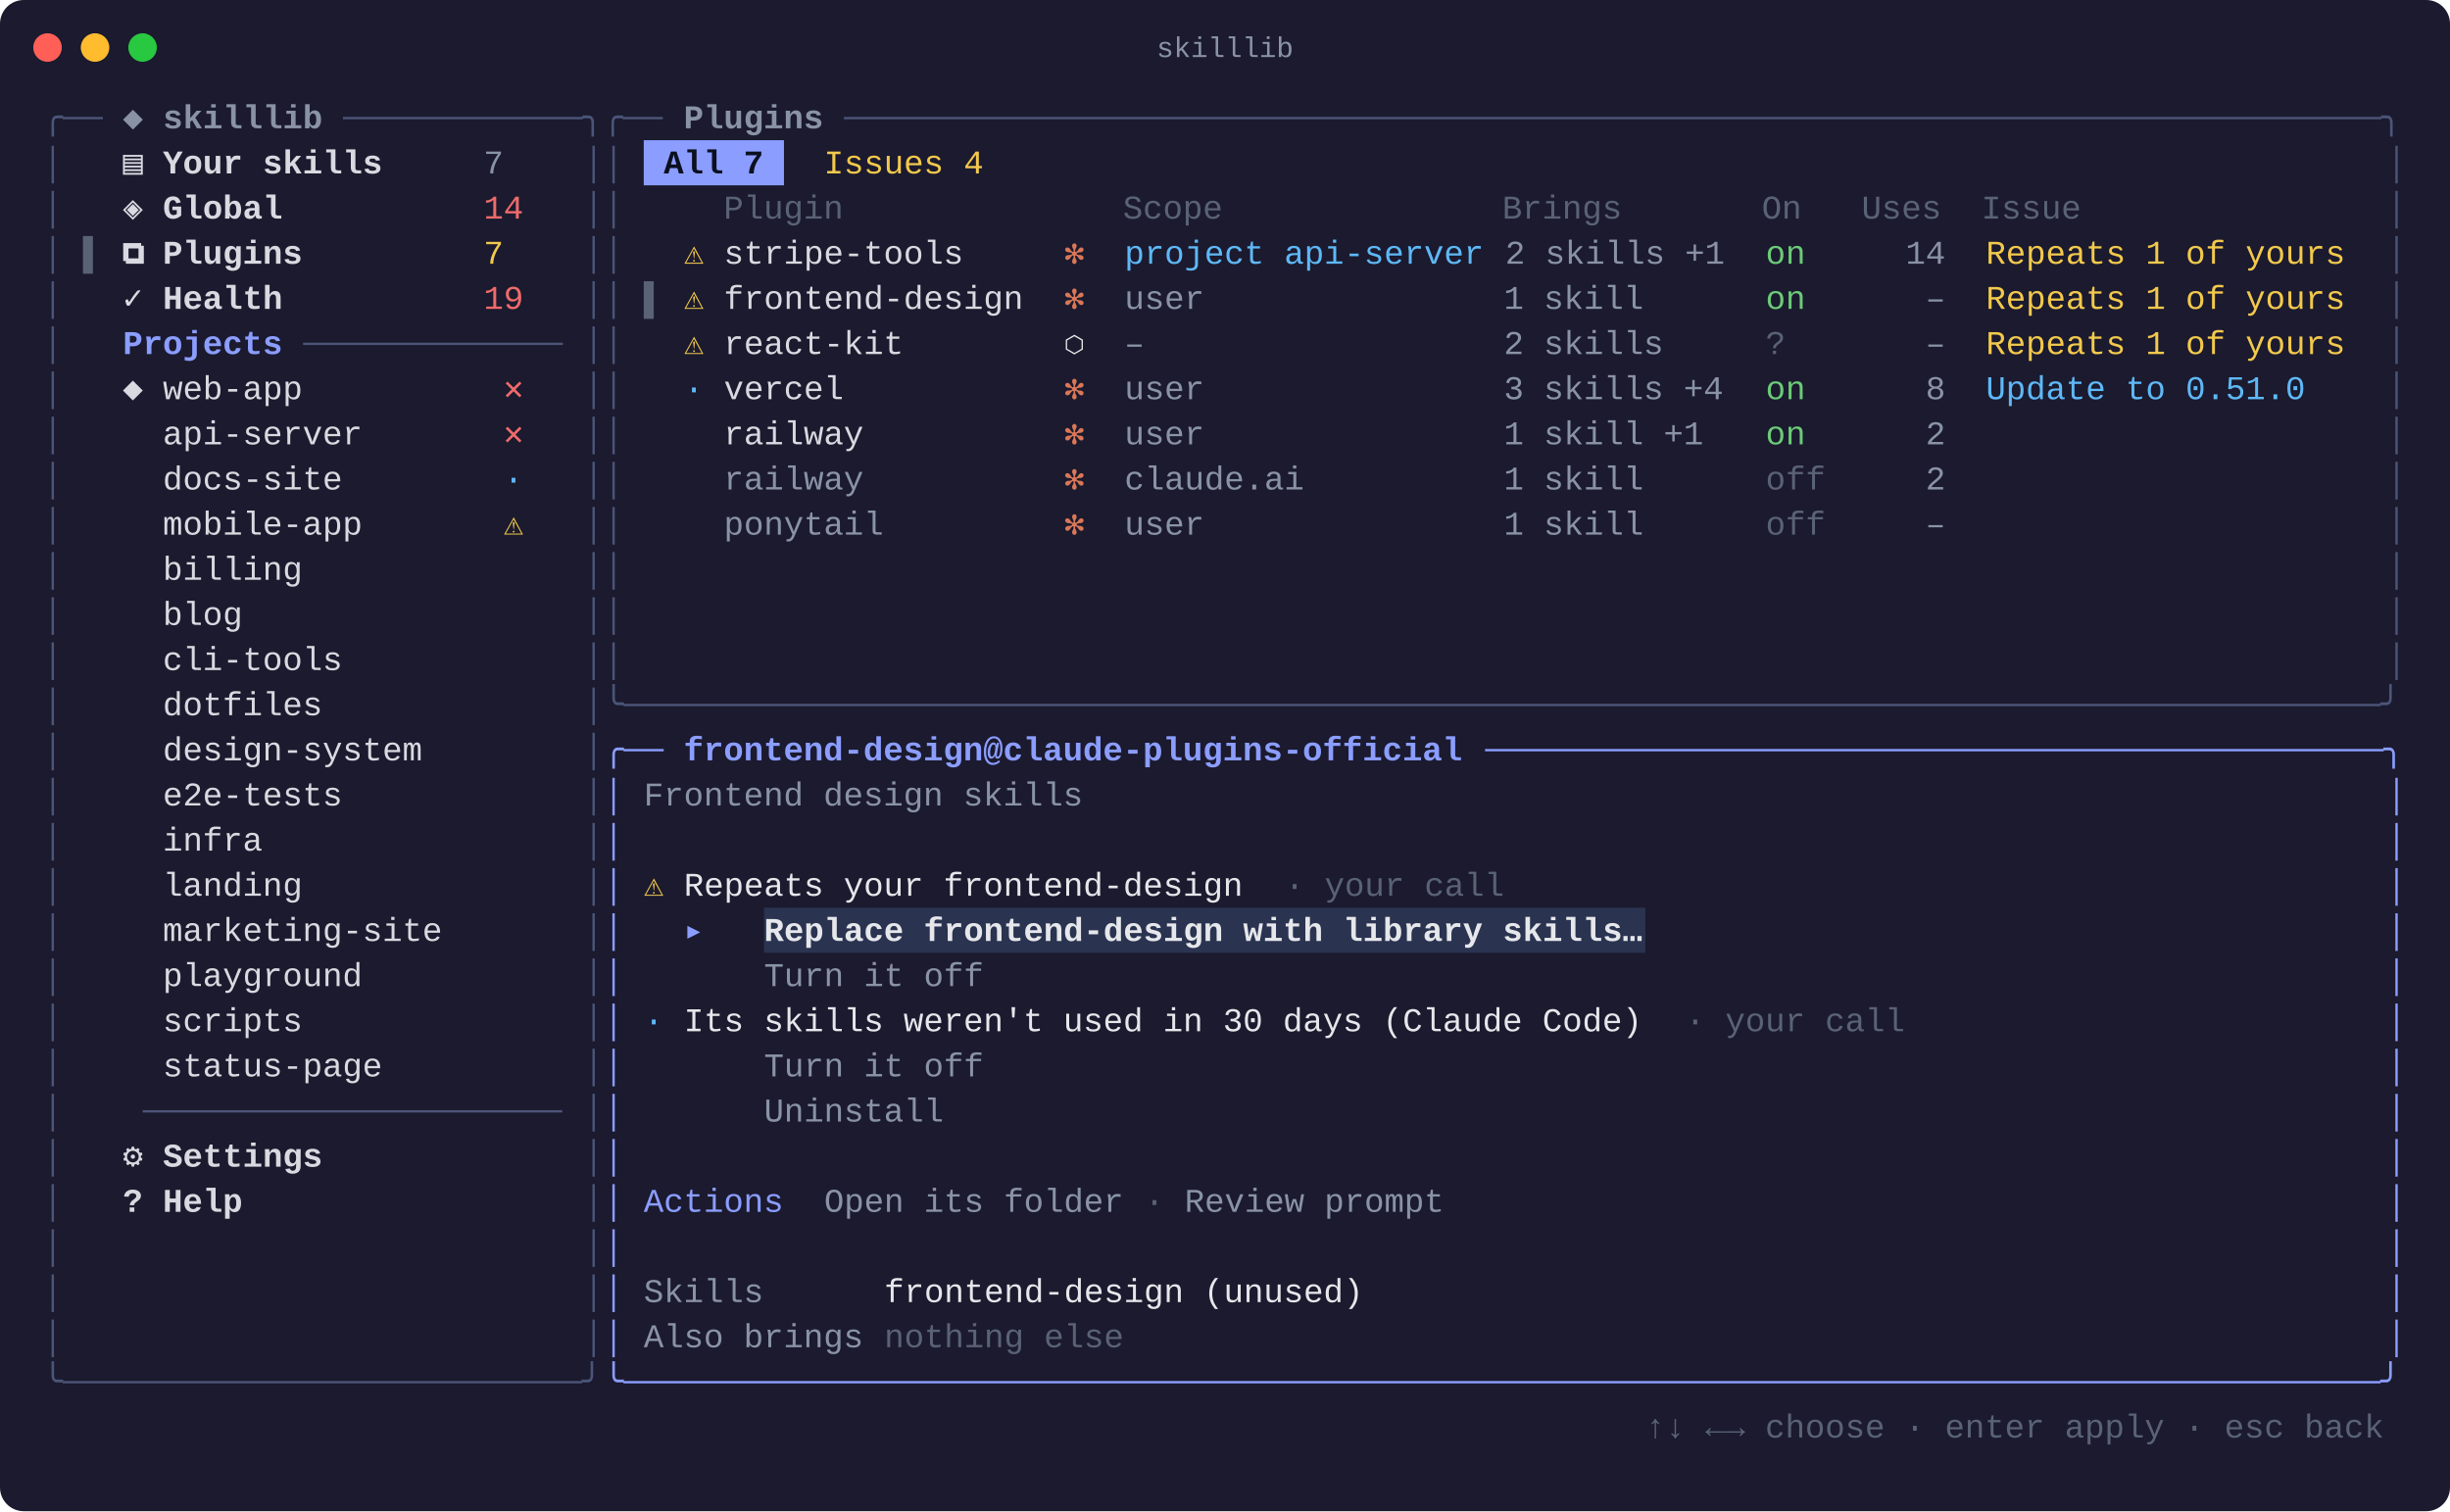
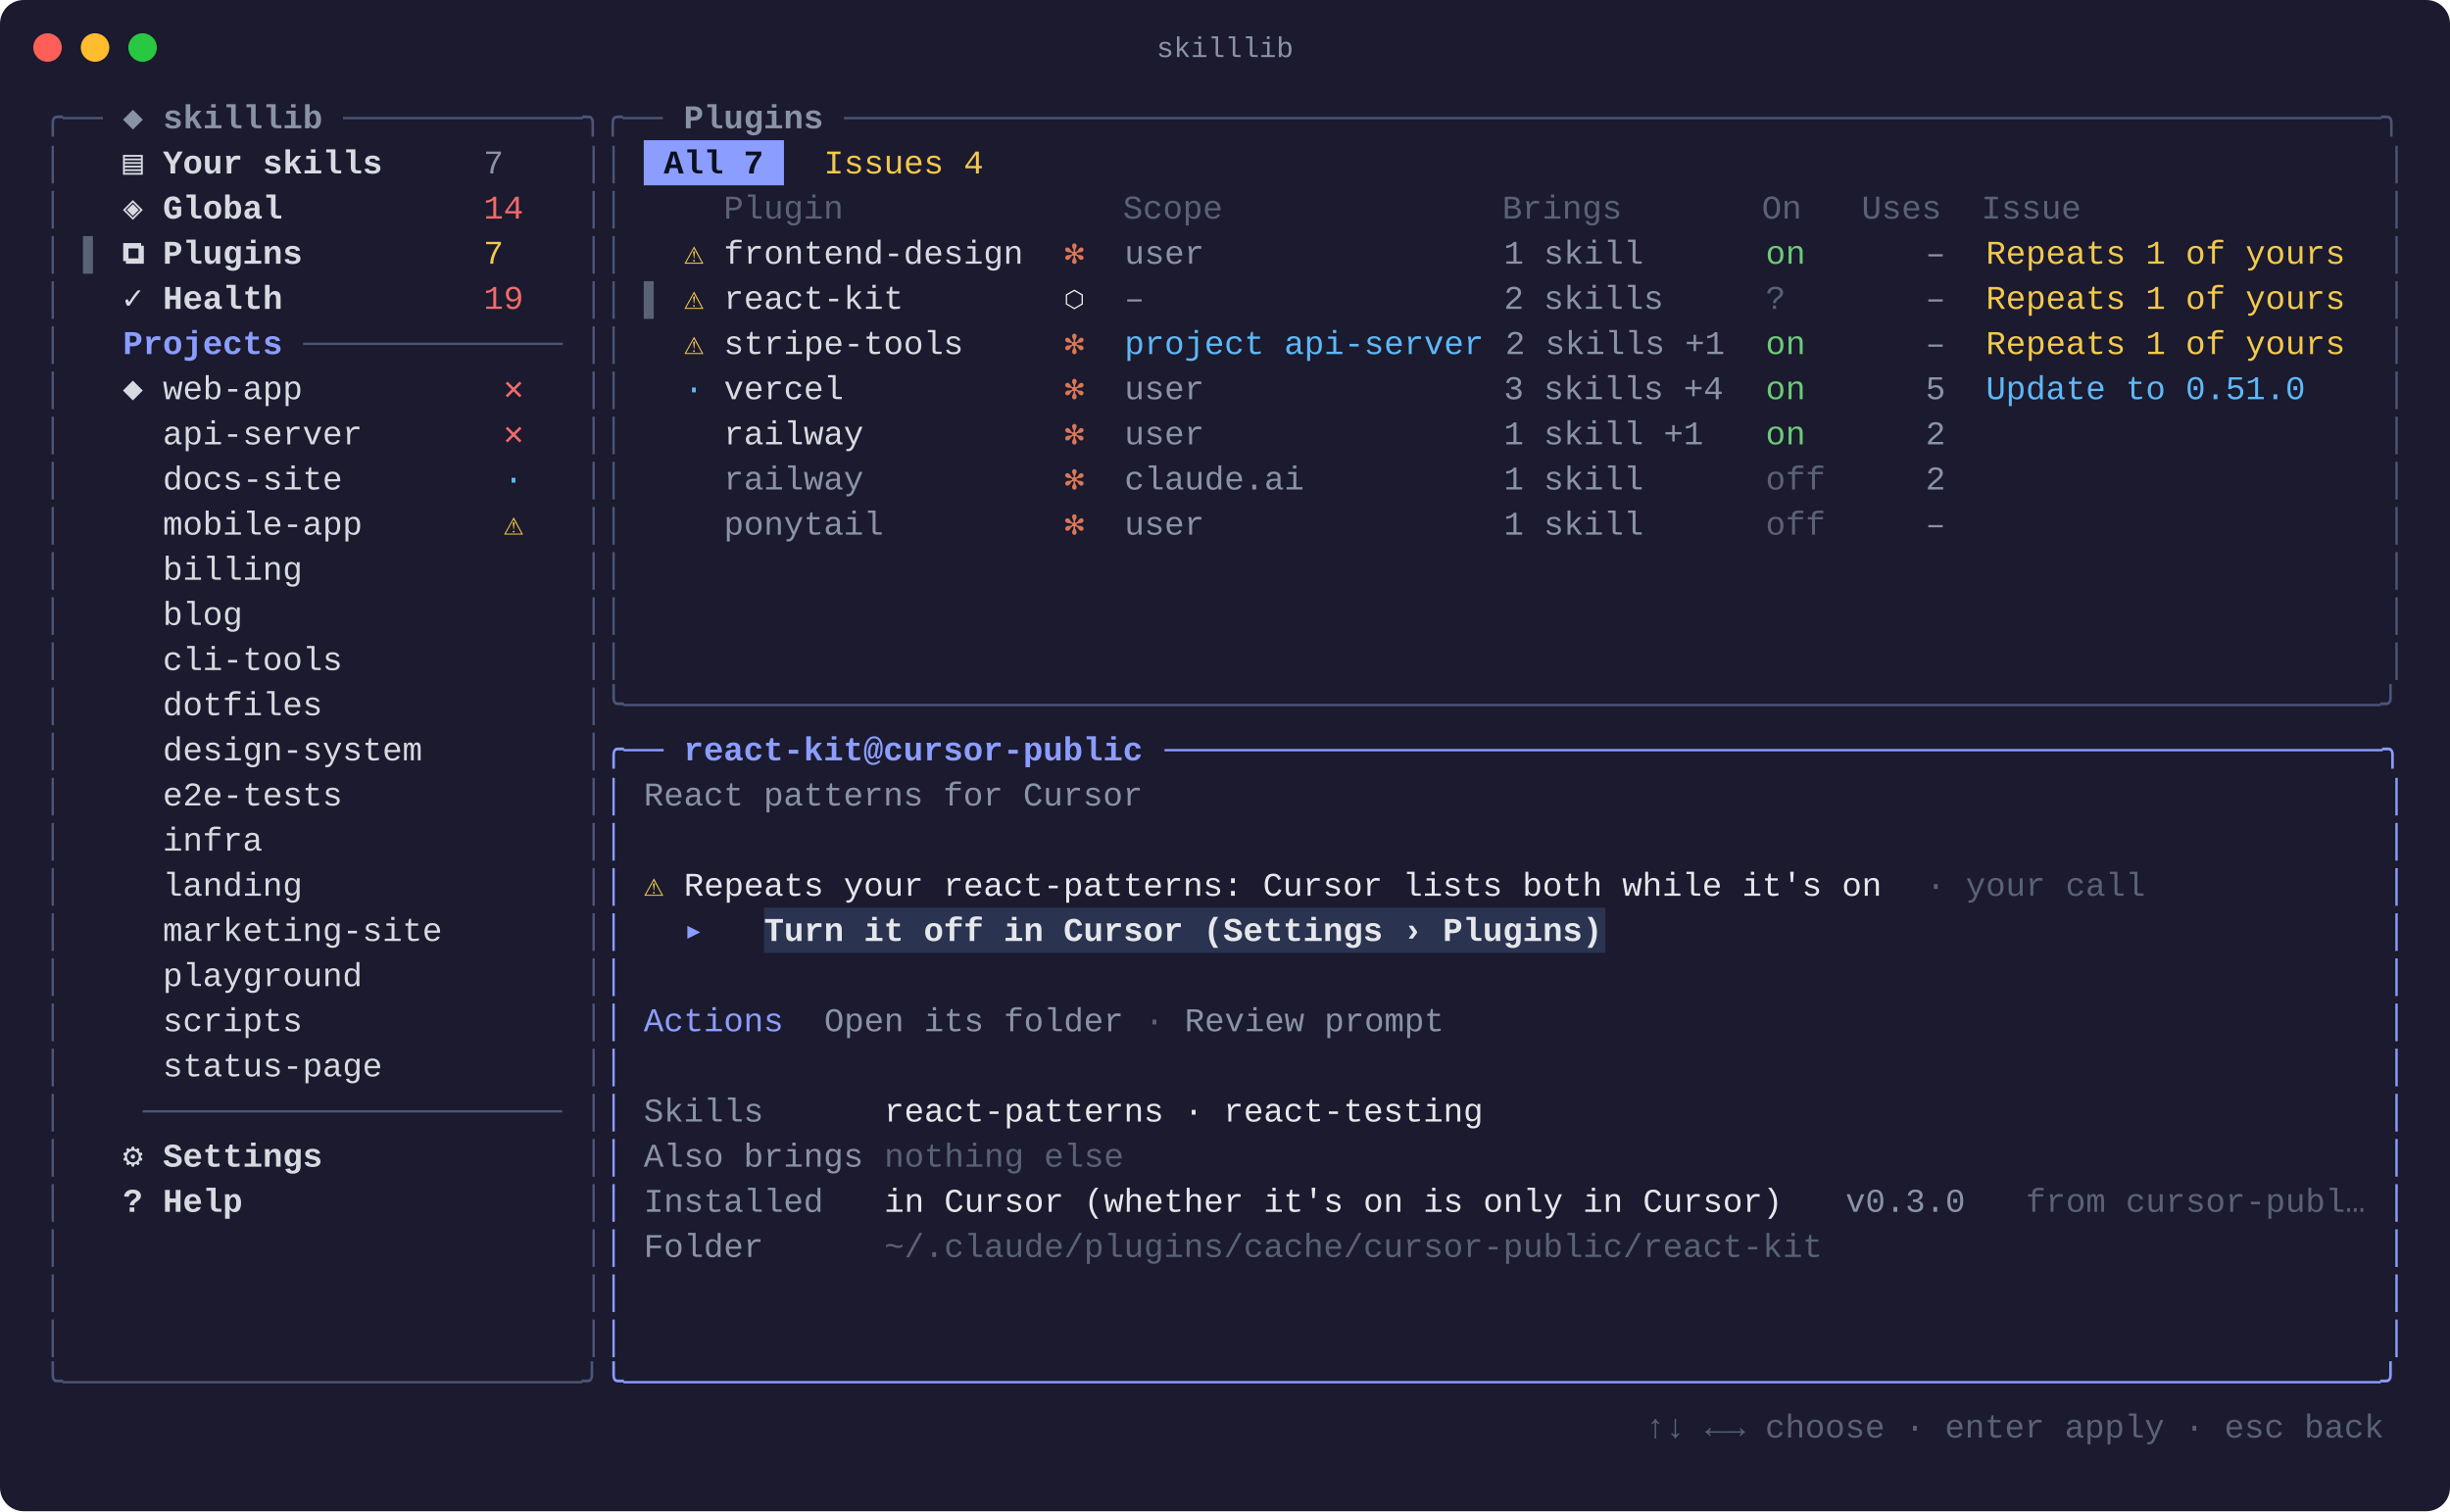
<svg xmlns="http://www.w3.org/2000/svg" width="1031" height="636" viewBox="0 0 1031 636" font-family="SFMono-Regular, Menlo, Consolas, 'Liberation Mono', monospace" font-size="14">
  <rect width="1031" height="636" rx="10" fill="#1b1a2e" />
  <circle cx="20" cy="20" r="6" fill="#ff5f57" />
  <circle cx="40" cy="20" r="6" fill="#febc2e" />
  <circle cx="60" cy="20" r="6" fill="#28c840" />
  <text x="515.5" y="24" fill="#8a93a6" font-size="12" text-anchor="middle">skilllib</text>
  <text x="18.0" y="54.0" fill="#4b5578" xml:space="preserve" textLength="25.3" lengthAdjust="spacingAndGlyphs">╭──</text>
  <text x="43.3" y="54.0" fill="#8a93a6" font-weight="bold" xml:space="preserve" textLength="101.2" lengthAdjust="spacingAndGlyphs"> ◆ skilllib </text>
  <text x="144.4" y="54.0" fill="#4b5578" xml:space="preserve" textLength="134.9" lengthAdjust="spacingAndGlyphs">────────────╮╭──</text>
  <text x="279.3" y="54.0" fill="#8a93a6" font-weight="bold" xml:space="preserve" textLength="75.9" lengthAdjust="spacingAndGlyphs"> Plugins </text>
  <text x="355.2" y="54.0" fill="#4b5578" xml:space="preserve" textLength="657.5" lengthAdjust="spacingAndGlyphs">─────────────────────────────────────────────────────────────────────────────╮</text>
  <text x="18.0" y="73.0" fill="#4b5578" xml:space="preserve" textLength="8.4" lengthAdjust="spacingAndGlyphs">│</text>
  <text x="51.7" y="73.0" fill="#d7dae0" font-weight="bold" xml:space="preserve" textLength="151.7" lengthAdjust="spacingAndGlyphs">▤ Your skills     </text>
  <text x="203.5" y="73.0" fill="#8a93a6" xml:space="preserve" textLength="33.7" lengthAdjust="spacingAndGlyphs">7   </text>
  <text x="245.6" y="73.0" fill="#4b5578" xml:space="preserve" textLength="16.9" lengthAdjust="spacingAndGlyphs">││</text>
  <rect x="270.9" y="59.0" width="59.0" height="19" fill="#8b9dff" />
  <text x="270.9" y="73.0" fill="#0b1020" font-weight="bold" xml:space="preserve" textLength="59.0" lengthAdjust="spacingAndGlyphs"> All 7 </text>
  <text x="338.3" y="73.0" fill="#f2c94c" xml:space="preserve" textLength="84.3" lengthAdjust="spacingAndGlyphs"> Issues 4 </text>
  <text x="1004.3" y="73.0" fill="#4b5578" xml:space="preserve" textLength="8.4" lengthAdjust="spacingAndGlyphs">│</text>
  <text x="18.0" y="92.0" fill="#4b5578" xml:space="preserve" textLength="8.4" lengthAdjust="spacingAndGlyphs">│</text>
  <text x="51.7" y="92.0" fill="#d7dae0" font-weight="bold" xml:space="preserve" textLength="151.7" lengthAdjust="spacingAndGlyphs">◈ Global          </text>
  <text x="203.5" y="92.0" fill="#ef6b6b" xml:space="preserve" textLength="33.7" lengthAdjust="spacingAndGlyphs">14  </text>
  <text x="245.6" y="92.0" fill="#4b5578" xml:space="preserve" textLength="16.9" lengthAdjust="spacingAndGlyphs">││</text>
  <text x="270.9" y="92.0" fill="#5a6275" xml:space="preserve" textLength="725.0" lengthAdjust="spacingAndGlyphs">    Plugin              Scope              Brings       On   Uses  Issue              </text>
  <text x="1004.3" y="92.0" fill="#4b5578" xml:space="preserve" textLength="8.4" lengthAdjust="spacingAndGlyphs">│</text>
  <text x="18.0" y="111.0" fill="#4b5578" xml:space="preserve" textLength="8.4" lengthAdjust="spacingAndGlyphs">│</text>
  <text x="34.9" y="111.0" fill="#5a6275" xml:space="preserve" textLength="16.9" lengthAdjust="spacingAndGlyphs">▌ </text>
  <text x="51.7" y="111.0" fill="#d7dae0" font-weight="bold" xml:space="preserve" textLength="151.7" lengthAdjust="spacingAndGlyphs">⧉ Plugins         </text>
  <text x="203.5" y="111.0" fill="#f2c94c" xml:space="preserve" textLength="33.7" lengthAdjust="spacingAndGlyphs">7   </text>
  <text x="245.6" y="111.0" fill="#4b5578" xml:space="preserve" textLength="16.9" lengthAdjust="spacingAndGlyphs">││</text>
  <text x="287.8" y="111.0" fill="#f2c94c" xml:space="preserve" textLength="16.9" lengthAdjust="spacingAndGlyphs">⚠ </text>
-   <text x="304.6" y="111.0" fill="#d7dae0" xml:space="preserve" textLength="143.3" lengthAdjust="spacingAndGlyphs">stripe-tools     </text>
+   <text x="304.6" y="111.0" fill="#d7dae0" xml:space="preserve" textLength="143.3" lengthAdjust="spacingAndGlyphs">frontend-design  </text>
  <text x="447.9" y="111.0" fill="#d97757" xml:space="preserve" textLength="25.3" lengthAdjust="spacingAndGlyphs">✻  </text>
-   <text x="473.2" y="111.0" fill="#5eb8f7" xml:space="preserve" textLength="160.2" lengthAdjust="spacingAndGlyphs">project api-server </text>
-   <text x="633.4" y="111.0" fill="#8a93a6" xml:space="preserve" textLength="109.6" lengthAdjust="spacingAndGlyphs">2 skills +1  </text>
+   <text x="473.2" y="111.0" fill="#8a93a6" xml:space="preserve" textLength="269.8" lengthAdjust="spacingAndGlyphs">user               1 skill      </text>
  <text x="743.0" y="111.0" fill="#6bcb77" xml:space="preserve" textLength="33.7" lengthAdjust="spacingAndGlyphs">on  </text>
-   <text x="776.7" y="111.0" fill="#8a93a6" xml:space="preserve" textLength="50.6" lengthAdjust="spacingAndGlyphs">   14 </text>
+   <text x="776.7" y="111.0" fill="#8a93a6" xml:space="preserve" textLength="50.6" lengthAdjust="spacingAndGlyphs">    – </text>
  <text x="827.3" y="111.0" fill="#f2c94c" xml:space="preserve" textLength="168.6" lengthAdjust="spacingAndGlyphs"> Repeats 1 of yours </text>
  <text x="1004.3" y="111.0" fill="#4b5578" xml:space="preserve" textLength="8.4" lengthAdjust="spacingAndGlyphs">│</text>
  <text x="18.0" y="130.0" fill="#4b5578" xml:space="preserve" textLength="8.4" lengthAdjust="spacingAndGlyphs">│</text>
  <text x="51.7" y="130.0" fill="#d7dae0" font-weight="bold" xml:space="preserve" textLength="151.7" lengthAdjust="spacingAndGlyphs">✓ Health          </text>
  <text x="203.5" y="130.0" fill="#ef6b6b" xml:space="preserve" textLength="33.7" lengthAdjust="spacingAndGlyphs">19  </text>
  <text x="245.6" y="130.0" fill="#4b5578" xml:space="preserve" textLength="16.9" lengthAdjust="spacingAndGlyphs">││</text>
  <text x="270.9" y="130.0" fill="#5a6275" xml:space="preserve" textLength="16.9" lengthAdjust="spacingAndGlyphs">▌ </text>
  <text x="287.8" y="130.0" fill="#f2c94c" xml:space="preserve" textLength="16.9" lengthAdjust="spacingAndGlyphs">⚠ </text>
-   <text x="304.6" y="130.0" fill="#d7dae0" xml:space="preserve" textLength="143.3" lengthAdjust="spacingAndGlyphs">frontend-design  </text>
-   <text x="447.9" y="130.0" fill="#d97757" xml:space="preserve" textLength="25.3" lengthAdjust="spacingAndGlyphs">✻  </text>
-   <text x="473.2" y="130.0" fill="#8a93a6" xml:space="preserve" textLength="269.8" lengthAdjust="spacingAndGlyphs">user               1 skill      </text>
-   <text x="743.0" y="130.0" fill="#6bcb77" xml:space="preserve" textLength="33.7" lengthAdjust="spacingAndGlyphs">on  </text>
+   <text x="304.6" y="130.0" fill="#d7dae0" xml:space="preserve" textLength="143.3" lengthAdjust="spacingAndGlyphs">react-kit        </text>
+   <text x="447.9" y="130.0" fill="#e8e8e8" xml:space="preserve" textLength="25.3" lengthAdjust="spacingAndGlyphs">⬡  </text>
+   <text x="473.2" y="130.0" fill="#8a93a6" xml:space="preserve" textLength="269.8" lengthAdjust="spacingAndGlyphs">–                  2 skills     </text>
+   <text x="743.0" y="130.0" fill="#5a6275" xml:space="preserve" textLength="33.7" lengthAdjust="spacingAndGlyphs">?   </text>
  <text x="776.7" y="130.0" fill="#8a93a6" xml:space="preserve" textLength="50.6" lengthAdjust="spacingAndGlyphs">    – </text>
  <text x="827.3" y="130.0" fill="#f2c94c" xml:space="preserve" textLength="168.6" lengthAdjust="spacingAndGlyphs"> Repeats 1 of yours </text>
  <text x="1004.3" y="130.0" fill="#4b5578" xml:space="preserve" textLength="8.4" lengthAdjust="spacingAndGlyphs">│</text>
  <text x="18.0" y="149.0" fill="#4b5578" xml:space="preserve" textLength="8.4" lengthAdjust="spacingAndGlyphs">│</text>
  <text x="34.9" y="149.0" fill="#8b9dff" font-weight="bold" xml:space="preserve" textLength="92.7" lengthAdjust="spacingAndGlyphs">  Projects </text>
  <text x="127.6" y="149.0" fill="#4b5578" xml:space="preserve" textLength="109.6" lengthAdjust="spacingAndGlyphs">─────────────</text>
  <text x="245.6" y="149.0" fill="#4b5578" xml:space="preserve" textLength="16.9" lengthAdjust="spacingAndGlyphs">││</text>
  <text x="287.8" y="149.0" fill="#f2c94c" xml:space="preserve" textLength="16.9" lengthAdjust="spacingAndGlyphs">⚠ </text>
-   <text x="304.6" y="149.0" fill="#d7dae0" xml:space="preserve" textLength="143.3" lengthAdjust="spacingAndGlyphs">react-kit        </text>
-   <text x="447.9" y="149.0" fill="#e8e8e8" xml:space="preserve" textLength="25.3" lengthAdjust="spacingAndGlyphs">⬡  </text>
-   <text x="473.2" y="149.0" fill="#8a93a6" xml:space="preserve" textLength="269.8" lengthAdjust="spacingAndGlyphs">–                  2 skills     </text>
-   <text x="743.0" y="149.0" fill="#5a6275" xml:space="preserve" textLength="33.7" lengthAdjust="spacingAndGlyphs">?   </text>
+   <text x="304.6" y="149.0" fill="#d7dae0" xml:space="preserve" textLength="143.3" lengthAdjust="spacingAndGlyphs">stripe-tools     </text>
+   <text x="447.9" y="149.0" fill="#d97757" xml:space="preserve" textLength="25.3" lengthAdjust="spacingAndGlyphs">✻  </text>
+   <text x="473.2" y="149.0" fill="#5eb8f7" xml:space="preserve" textLength="160.2" lengthAdjust="spacingAndGlyphs">project api-server </text>
+   <text x="633.4" y="149.0" fill="#8a93a6" xml:space="preserve" textLength="109.6" lengthAdjust="spacingAndGlyphs">2 skills +1  </text>
+   <text x="743.0" y="149.0" fill="#6bcb77" xml:space="preserve" textLength="33.7" lengthAdjust="spacingAndGlyphs">on  </text>
  <text x="776.7" y="149.0" fill="#8a93a6" xml:space="preserve" textLength="50.6" lengthAdjust="spacingAndGlyphs">    – </text>
  <text x="827.3" y="149.0" fill="#f2c94c" xml:space="preserve" textLength="168.6" lengthAdjust="spacingAndGlyphs"> Repeats 1 of yours </text>
  <text x="1004.3" y="149.0" fill="#4b5578" xml:space="preserve" textLength="8.4" lengthAdjust="spacingAndGlyphs">│</text>
  <text x="18.0" y="168.0" fill="#4b5578" xml:space="preserve" textLength="8.4" lengthAdjust="spacingAndGlyphs">│</text>
  <text x="51.7" y="168.0" fill="#d7dae0" xml:space="preserve" textLength="160.2" lengthAdjust="spacingAndGlyphs">◆ web-app          </text>
  <text x="211.9" y="168.0" fill="#ef6b6b" xml:space="preserve" textLength="25.3" lengthAdjust="spacingAndGlyphs">✕  </text>
  <text x="245.6" y="168.0" fill="#4b5578" xml:space="preserve" textLength="16.9" lengthAdjust="spacingAndGlyphs">││</text>
  <text x="287.8" y="168.0" fill="#5eb8f7" xml:space="preserve" textLength="16.9" lengthAdjust="spacingAndGlyphs">· </text>
  <text x="304.6" y="168.0" fill="#d7dae0" xml:space="preserve" textLength="143.3" lengthAdjust="spacingAndGlyphs">vercel           </text>
  <text x="447.9" y="168.0" fill="#d97757" xml:space="preserve" textLength="25.3" lengthAdjust="spacingAndGlyphs">✻  </text>
  <text x="473.2" y="168.0" fill="#8a93a6" xml:space="preserve" textLength="269.8" lengthAdjust="spacingAndGlyphs">user               3 skills +4  </text>
  <text x="743.0" y="168.0" fill="#6bcb77" xml:space="preserve" textLength="33.7" lengthAdjust="spacingAndGlyphs">on  </text>
-   <text x="776.7" y="168.0" fill="#8a93a6" xml:space="preserve" textLength="50.6" lengthAdjust="spacingAndGlyphs">    8 </text>
+   <text x="776.7" y="168.0" fill="#8a93a6" xml:space="preserve" textLength="50.6" lengthAdjust="spacingAndGlyphs">    5 </text>
  <text x="827.3" y="168.0" fill="#5eb8f7" xml:space="preserve" textLength="168.6" lengthAdjust="spacingAndGlyphs"> Update to 0.51.0   </text>
  <text x="1004.3" y="168.0" fill="#4b5578" xml:space="preserve" textLength="8.4" lengthAdjust="spacingAndGlyphs">│</text>
  <text x="18.0" y="187.0" fill="#4b5578" xml:space="preserve" textLength="8.4" lengthAdjust="spacingAndGlyphs">│</text>
  <text x="51.7" y="187.0" fill="#d7dae0" xml:space="preserve" textLength="160.2" lengthAdjust="spacingAndGlyphs">  api-server       </text>
  <text x="211.9" y="187.0" fill="#ef6b6b" xml:space="preserve" textLength="25.3" lengthAdjust="spacingAndGlyphs">✕  </text>
  <text x="245.6" y="187.0" fill="#4b5578" xml:space="preserve" textLength="16.9" lengthAdjust="spacingAndGlyphs">││</text>
  <text x="287.8" y="187.0" fill="#d7dae0" xml:space="preserve" textLength="160.2" lengthAdjust="spacingAndGlyphs">  railway          </text>
  <text x="447.9" y="187.0" fill="#d97757" xml:space="preserve" textLength="25.3" lengthAdjust="spacingAndGlyphs">✻  </text>
  <text x="473.2" y="187.0" fill="#8a93a6" xml:space="preserve" textLength="269.8" lengthAdjust="spacingAndGlyphs">user               1 skill +1   </text>
  <text x="743.0" y="187.0" fill="#6bcb77" xml:space="preserve" textLength="33.7" lengthAdjust="spacingAndGlyphs">on  </text>
  <text x="776.7" y="187.0" fill="#8a93a6" xml:space="preserve" textLength="50.6" lengthAdjust="spacingAndGlyphs">    2 </text>
  <text x="1004.3" y="187.0" fill="#4b5578" xml:space="preserve" textLength="8.4" lengthAdjust="spacingAndGlyphs">│</text>
  <text x="18.0" y="206.0" fill="#4b5578" xml:space="preserve" textLength="8.4" lengthAdjust="spacingAndGlyphs">│</text>
  <text x="51.7" y="206.0" fill="#d7dae0" xml:space="preserve" textLength="160.2" lengthAdjust="spacingAndGlyphs">  docs-site        </text>
  <text x="211.9" y="206.0" fill="#5eb8f7" xml:space="preserve" textLength="25.3" lengthAdjust="spacingAndGlyphs">·  </text>
  <text x="245.6" y="206.0" fill="#4b5578" xml:space="preserve" textLength="16.9" lengthAdjust="spacingAndGlyphs">││</text>
  <text x="304.6" y="206.0" fill="#8a93a6" xml:space="preserve" textLength="143.3" lengthAdjust="spacingAndGlyphs">railway          </text>
  <text x="447.9" y="206.0" fill="#d97757" xml:space="preserve" textLength="25.3" lengthAdjust="spacingAndGlyphs">✻  </text>
  <text x="473.2" y="206.0" fill="#8a93a6" xml:space="preserve" textLength="269.8" lengthAdjust="spacingAndGlyphs">claude.ai          1 skill      </text>
  <text x="743.0" y="206.0" fill="#5a6275" xml:space="preserve" textLength="33.7" lengthAdjust="spacingAndGlyphs">off </text>
  <text x="776.7" y="206.0" fill="#8a93a6" xml:space="preserve" textLength="50.6" lengthAdjust="spacingAndGlyphs">    2 </text>
  <text x="1004.3" y="206.0" fill="#4b5578" xml:space="preserve" textLength="8.4" lengthAdjust="spacingAndGlyphs">│</text>
  <text x="18.0" y="225.0" fill="#4b5578" xml:space="preserve" textLength="8.4" lengthAdjust="spacingAndGlyphs">│</text>
  <text x="51.7" y="225.0" fill="#d7dae0" xml:space="preserve" textLength="160.2" lengthAdjust="spacingAndGlyphs">  mobile-app       </text>
  <text x="211.9" y="225.0" fill="#f2c94c" xml:space="preserve" textLength="25.3" lengthAdjust="spacingAndGlyphs">⚠  </text>
  <text x="245.6" y="225.0" fill="#4b5578" xml:space="preserve" textLength="16.9" lengthAdjust="spacingAndGlyphs">││</text>
  <text x="304.6" y="225.0" fill="#8a93a6" xml:space="preserve" textLength="143.3" lengthAdjust="spacingAndGlyphs">ponytail         </text>
  <text x="447.9" y="225.0" fill="#d97757" xml:space="preserve" textLength="25.3" lengthAdjust="spacingAndGlyphs">✻  </text>
  <text x="473.2" y="225.0" fill="#8a93a6" xml:space="preserve" textLength="269.8" lengthAdjust="spacingAndGlyphs">user               1 skill      </text>
  <text x="743.0" y="225.0" fill="#5a6275" xml:space="preserve" textLength="33.7" lengthAdjust="spacingAndGlyphs">off </text>
  <text x="776.7" y="225.0" fill="#8a93a6" xml:space="preserve" textLength="50.6" lengthAdjust="spacingAndGlyphs">    – </text>
  <text x="1004.3" y="225.0" fill="#4b5578" xml:space="preserve" textLength="8.4" lengthAdjust="spacingAndGlyphs">│</text>
  <text x="18.0" y="244.0" fill="#4b5578" xml:space="preserve" textLength="8.4" lengthAdjust="spacingAndGlyphs">│</text>
  <text x="51.7" y="244.0" fill="#d7dae0" xml:space="preserve" textLength="193.9" lengthAdjust="spacingAndGlyphs">  billing              </text>
  <text x="245.6" y="244.0" fill="#4b5578" xml:space="preserve" textLength="16.9" lengthAdjust="spacingAndGlyphs">││</text>
  <text x="1004.3" y="244.0" fill="#4b5578" xml:space="preserve" textLength="8.4" lengthAdjust="spacingAndGlyphs">│</text>
  <text x="18.0" y="263.0" fill="#4b5578" xml:space="preserve" textLength="8.4" lengthAdjust="spacingAndGlyphs">│</text>
  <text x="51.7" y="263.0" fill="#d7dae0" xml:space="preserve" textLength="193.9" lengthAdjust="spacingAndGlyphs">  blog                 </text>
  <text x="245.6" y="263.0" fill="#4b5578" xml:space="preserve" textLength="16.9" lengthAdjust="spacingAndGlyphs">││</text>
  <text x="1004.3" y="263.0" fill="#4b5578" xml:space="preserve" textLength="8.4" lengthAdjust="spacingAndGlyphs">│</text>
  <text x="18.0" y="282.0" fill="#4b5578" xml:space="preserve" textLength="8.4" lengthAdjust="spacingAndGlyphs">│</text>
  <text x="51.7" y="282.0" fill="#d7dae0" xml:space="preserve" textLength="193.9" lengthAdjust="spacingAndGlyphs">  cli-tools            </text>
  <text x="245.6" y="282.0" fill="#4b5578" xml:space="preserve" textLength="16.9" lengthAdjust="spacingAndGlyphs">││</text>
  <text x="1004.3" y="282.0" fill="#4b5578" xml:space="preserve" textLength="8.4" lengthAdjust="spacingAndGlyphs">│</text>
  <text x="18.0" y="301.0" fill="#4b5578" xml:space="preserve" textLength="8.4" lengthAdjust="spacingAndGlyphs">│</text>
  <text x="51.7" y="301.0" fill="#d7dae0" xml:space="preserve" textLength="193.9" lengthAdjust="spacingAndGlyphs">  dotfiles             </text>
  <text x="245.6" y="301.0" fill="#4b5578" xml:space="preserve" textLength="767.1" lengthAdjust="spacingAndGlyphs">│╰────────────────────────────────────────────────────────────────────────────────────────╯</text>
  <text x="18.0" y="320.0" fill="#4b5578" xml:space="preserve" textLength="8.4" lengthAdjust="spacingAndGlyphs">│</text>
  <text x="51.7" y="320.0" fill="#d7dae0" xml:space="preserve" textLength="193.9" lengthAdjust="spacingAndGlyphs">  design-system        </text>
  <text x="245.6" y="320.0" fill="#4b5578" xml:space="preserve" textLength="8.4" lengthAdjust="spacingAndGlyphs">│</text>
  <text x="254.0" y="320.0" fill="#8b9dff" xml:space="preserve" textLength="25.3" lengthAdjust="spacingAndGlyphs">╭──</text>
-   <text x="279.3" y="320.0" fill="#8b9dff" font-weight="bold" xml:space="preserve" textLength="345.6" lengthAdjust="spacingAndGlyphs"> frontend-design@claude-plugins-official </text>
-   <text x="625.0" y="320.0" fill="#8b9dff" xml:space="preserve" textLength="387.8" lengthAdjust="spacingAndGlyphs">─────────────────────────────────────────────╮</text>
+   <text x="279.3" y="320.0" fill="#8b9dff" font-weight="bold" xml:space="preserve" textLength="210.8" lengthAdjust="spacingAndGlyphs"> react-kit@cursor-public </text>
+   <text x="490.1" y="320.0" fill="#8b9dff" xml:space="preserve" textLength="522.7" lengthAdjust="spacingAndGlyphs">─────────────────────────────────────────────────────────────╮</text>
  <text x="18.0" y="339.0" fill="#4b5578" xml:space="preserve" textLength="8.4" lengthAdjust="spacingAndGlyphs">│</text>
  <text x="51.7" y="339.0" fill="#d7dae0" xml:space="preserve" textLength="193.9" lengthAdjust="spacingAndGlyphs">  e2e-tests            </text>
  <text x="245.6" y="339.0" fill="#4b5578" xml:space="preserve" textLength="8.4" lengthAdjust="spacingAndGlyphs">│</text>
  <text x="254.0" y="339.0" fill="#8b9dff" xml:space="preserve" textLength="8.4" lengthAdjust="spacingAndGlyphs">│</text>
-   <text x="270.9" y="339.0" fill="#8a93a6" xml:space="preserve" textLength="185.5" lengthAdjust="spacingAndGlyphs">Frontend design skills</text>
+   <text x="270.9" y="339.0" fill="#8a93a6" xml:space="preserve" textLength="210.8" lengthAdjust="spacingAndGlyphs">React patterns for Cursor</text>
  <text x="1004.3" y="339.0" fill="#8b9dff" xml:space="preserve" textLength="8.4" lengthAdjust="spacingAndGlyphs">│</text>
  <text x="18.0" y="358.0" fill="#4b5578" xml:space="preserve" textLength="8.4" lengthAdjust="spacingAndGlyphs">│</text>
  <text x="51.7" y="358.0" fill="#d7dae0" xml:space="preserve" textLength="193.9" lengthAdjust="spacingAndGlyphs">  infra                </text>
  <text x="245.6" y="358.0" fill="#4b5578" xml:space="preserve" textLength="8.4" lengthAdjust="spacingAndGlyphs">│</text>
  <text x="254.0" y="358.0" fill="#8b9dff" xml:space="preserve" textLength="8.4" lengthAdjust="spacingAndGlyphs">│</text>
  <text x="1004.3" y="358.0" fill="#8b9dff" xml:space="preserve" textLength="8.4" lengthAdjust="spacingAndGlyphs">│</text>
  <text x="18.0" y="377.0" fill="#4b5578" xml:space="preserve" textLength="8.4" lengthAdjust="spacingAndGlyphs">│</text>
  <text x="51.7" y="377.0" fill="#d7dae0" xml:space="preserve" textLength="193.9" lengthAdjust="spacingAndGlyphs">  landing              </text>
  <text x="245.6" y="377.0" fill="#4b5578" xml:space="preserve" textLength="8.4" lengthAdjust="spacingAndGlyphs">│</text>
  <text x="254.0" y="377.0" fill="#8b9dff" xml:space="preserve" textLength="8.4" lengthAdjust="spacingAndGlyphs">│</text>
  <text x="270.9" y="377.0" fill="#f2c94c" xml:space="preserve" textLength="16.9" lengthAdjust="spacingAndGlyphs">⚠ </text>
-   <text x="287.8" y="377.0" fill="#e5e7eb" xml:space="preserve" textLength="236.0" lengthAdjust="spacingAndGlyphs">Repeats your frontend-design</text>
-   <text x="523.8" y="377.0" fill="#5a6275" xml:space="preserve" textLength="109.6" lengthAdjust="spacingAndGlyphs">  · your call</text>
+   <text x="287.8" y="377.0" fill="#e5e7eb" xml:space="preserve" textLength="505.8" lengthAdjust="spacingAndGlyphs">Repeats your react-patterns: Cursor lists both while it's on</text>
+   <text x="793.6" y="377.0" fill="#5a6275" xml:space="preserve" textLength="109.6" lengthAdjust="spacingAndGlyphs">  · your call</text>
  <text x="1004.3" y="377.0" fill="#8b9dff" xml:space="preserve" textLength="8.4" lengthAdjust="spacingAndGlyphs">│</text>
  <text x="18.0" y="396.0" fill="#4b5578" xml:space="preserve" textLength="8.4" lengthAdjust="spacingAndGlyphs">│</text>
  <text x="51.7" y="396.0" fill="#d7dae0" xml:space="preserve" textLength="193.9" lengthAdjust="spacingAndGlyphs">  marketing-site       </text>
  <text x="245.6" y="396.0" fill="#4b5578" xml:space="preserve" textLength="8.4" lengthAdjust="spacingAndGlyphs">│</text>
  <text x="254.0" y="396.0" fill="#8b9dff" xml:space="preserve" textLength="8.4" lengthAdjust="spacingAndGlyphs">│</text>
  <text x="270.9" y="396.0" fill="#8b9dff" xml:space="preserve" textLength="33.7" lengthAdjust="spacingAndGlyphs">  ▸ </text>
-   <rect x="321.5" y="382.0" width="370.9" height="19" fill="#2a3350" />
-   <text x="321.5" y="396.0" fill="#e5e7eb" font-weight="bold" xml:space="preserve" textLength="370.9" lengthAdjust="spacingAndGlyphs">Replace frontend-design with library skills…</text>
+   <rect x="321.5" y="382.0" width="354.1" height="19" fill="#2a3350" />
+   <text x="321.5" y="396.0" fill="#e5e7eb" font-weight="bold" xml:space="preserve" textLength="354.1" lengthAdjust="spacingAndGlyphs">Turn it off in Cursor (Settings › Plugins)</text>
  <text x="1004.3" y="396.0" fill="#8b9dff" xml:space="preserve" textLength="8.4" lengthAdjust="spacingAndGlyphs">│</text>
  <text x="18.0" y="415.0" fill="#4b5578" xml:space="preserve" textLength="8.4" lengthAdjust="spacingAndGlyphs">│</text>
  <text x="51.7" y="415.0" fill="#d7dae0" xml:space="preserve" textLength="193.9" lengthAdjust="spacingAndGlyphs">  playground           </text>
  <text x="245.6" y="415.0" fill="#4b5578" xml:space="preserve" textLength="8.4" lengthAdjust="spacingAndGlyphs">│</text>
  <text x="254.0" y="415.0" fill="#8b9dff" xml:space="preserve" textLength="8.4" lengthAdjust="spacingAndGlyphs">│</text>
-   <text x="321.5" y="415.0" fill="#8a93a6" xml:space="preserve" textLength="92.7" lengthAdjust="spacingAndGlyphs">Turn it off</text>
  <text x="1004.3" y="415.0" fill="#8b9dff" xml:space="preserve" textLength="8.4" lengthAdjust="spacingAndGlyphs">│</text>
  <text x="18.0" y="434.0" fill="#4b5578" xml:space="preserve" textLength="8.4" lengthAdjust="spacingAndGlyphs">│</text>
  <text x="51.7" y="434.0" fill="#d7dae0" xml:space="preserve" textLength="193.9" lengthAdjust="spacingAndGlyphs">  scripts              </text>
  <text x="245.6" y="434.0" fill="#4b5578" xml:space="preserve" textLength="8.4" lengthAdjust="spacingAndGlyphs">│</text>
  <text x="254.0" y="434.0" fill="#8b9dff" xml:space="preserve" textLength="8.4" lengthAdjust="spacingAndGlyphs">│</text>
-   <text x="270.9" y="434.0" fill="#5eb8f7" xml:space="preserve" textLength="16.9" lengthAdjust="spacingAndGlyphs">· </text>
-   <text x="287.8" y="434.0" fill="#e5e7eb" xml:space="preserve" textLength="404.6" lengthAdjust="spacingAndGlyphs">Its skills weren't used in 30 days (Claude Code)</text>
-   <text x="692.4" y="434.0" fill="#5a6275" xml:space="preserve" textLength="109.6" lengthAdjust="spacingAndGlyphs">  · your call</text>
+   <text x="270.9" y="434.0" fill="#8b9dff" xml:space="preserve" textLength="75.9" lengthAdjust="spacingAndGlyphs">Actions  </text>
+   <text x="346.8" y="434.0" fill="#8a93a6" xml:space="preserve" textLength="126.4" lengthAdjust="spacingAndGlyphs">Open its folder</text>
+   <text x="473.2" y="434.0" fill="#5a6275" xml:space="preserve" textLength="25.3" lengthAdjust="spacingAndGlyphs"> · </text>
+   <text x="498.5" y="434.0" fill="#8a93a6" xml:space="preserve" textLength="109.6" lengthAdjust="spacingAndGlyphs">Review prompt</text>
  <text x="1004.3" y="434.0" fill="#8b9dff" xml:space="preserve" textLength="8.4" lengthAdjust="spacingAndGlyphs">│</text>
  <text x="18.0" y="453.0" fill="#4b5578" xml:space="preserve" textLength="8.4" lengthAdjust="spacingAndGlyphs">│</text>
  <text x="51.7" y="453.0" fill="#d7dae0" xml:space="preserve" textLength="193.9" lengthAdjust="spacingAndGlyphs">  status-page          </text>
  <text x="245.6" y="453.0" fill="#4b5578" xml:space="preserve" textLength="8.4" lengthAdjust="spacingAndGlyphs">│</text>
  <text x="254.0" y="453.0" fill="#8b9dff" xml:space="preserve" textLength="8.4" lengthAdjust="spacingAndGlyphs">│</text>
-   <text x="321.5" y="453.0" fill="#8a93a6" xml:space="preserve" textLength="92.7" lengthAdjust="spacingAndGlyphs">Turn it off</text>
  <text x="1004.3" y="453.0" fill="#8b9dff" xml:space="preserve" textLength="8.4" lengthAdjust="spacingAndGlyphs">│</text>
  <text x="18.0" y="472.0" fill="#4b5578" xml:space="preserve" textLength="8.4" lengthAdjust="spacingAndGlyphs">│</text>
  <text x="60.1" y="472.0" fill="#4b5578" xml:space="preserve" textLength="177.0" lengthAdjust="spacingAndGlyphs">─────────────────────</text>
  <text x="245.6" y="472.0" fill="#4b5578" xml:space="preserve" textLength="8.4" lengthAdjust="spacingAndGlyphs">│</text>
  <text x="254.0" y="472.0" fill="#8b9dff" xml:space="preserve" textLength="8.4" lengthAdjust="spacingAndGlyphs">│</text>
-   <text x="321.5" y="472.0" fill="#8a93a6" xml:space="preserve" textLength="75.9" lengthAdjust="spacingAndGlyphs">Uninstall</text>
+   <text x="270.9" y="472.0" fill="#8a93a6" xml:space="preserve" textLength="101.2" lengthAdjust="spacingAndGlyphs">Skills      </text>
+   <text x="372.1" y="472.0" fill="#e5e7eb" xml:space="preserve" textLength="252.9" lengthAdjust="spacingAndGlyphs">react-patterns · react-testing</text>
  <text x="1004.3" y="472.0" fill="#8b9dff" xml:space="preserve" textLength="8.4" lengthAdjust="spacingAndGlyphs">│</text>
  <text x="18.0" y="491.0" fill="#4b5578" xml:space="preserve" textLength="8.4" lengthAdjust="spacingAndGlyphs">│</text>
  <text x="51.7" y="491.0" fill="#d7dae0" font-weight="bold" xml:space="preserve" textLength="185.5" lengthAdjust="spacingAndGlyphs">⚙ Settings            </text>
  <text x="245.6" y="491.0" fill="#4b5578" xml:space="preserve" textLength="8.4" lengthAdjust="spacingAndGlyphs">│</text>
  <text x="254.0" y="491.0" fill="#8b9dff" xml:space="preserve" textLength="8.4" lengthAdjust="spacingAndGlyphs">│</text>
+   <text x="270.9" y="491.0" fill="#8a93a6" xml:space="preserve" textLength="101.2" lengthAdjust="spacingAndGlyphs">Also brings </text>
+   <text x="372.1" y="491.0" fill="#5a6275" xml:space="preserve" textLength="101.2" lengthAdjust="spacingAndGlyphs">nothing else</text>
  <text x="1004.3" y="491.0" fill="#8b9dff" xml:space="preserve" textLength="8.4" lengthAdjust="spacingAndGlyphs">│</text>
  <text x="18.0" y="510.0" fill="#4b5578" xml:space="preserve" textLength="8.4" lengthAdjust="spacingAndGlyphs">│</text>
  <text x="51.7" y="510.0" fill="#d7dae0" font-weight="bold" xml:space="preserve" textLength="185.5" lengthAdjust="spacingAndGlyphs">? Help                </text>
  <text x="245.6" y="510.0" fill="#4b5578" xml:space="preserve" textLength="8.4" lengthAdjust="spacingAndGlyphs">│</text>
  <text x="254.0" y="510.0" fill="#8b9dff" xml:space="preserve" textLength="8.4" lengthAdjust="spacingAndGlyphs">│</text>
-   <text x="270.9" y="510.0" fill="#8b9dff" xml:space="preserve" textLength="75.9" lengthAdjust="spacingAndGlyphs">Actions  </text>
-   <text x="346.8" y="510.0" fill="#8a93a6" xml:space="preserve" textLength="126.4" lengthAdjust="spacingAndGlyphs">Open its folder</text>
-   <text x="473.2" y="510.0" fill="#5a6275" xml:space="preserve" textLength="25.3" lengthAdjust="spacingAndGlyphs"> · </text>
-   <text x="498.5" y="510.0" fill="#8a93a6" xml:space="preserve" textLength="109.6" lengthAdjust="spacingAndGlyphs">Review prompt</text>
+   <text x="270.9" y="510.0" fill="#8a93a6" xml:space="preserve" textLength="101.2" lengthAdjust="spacingAndGlyphs">Installed   </text>
+   <text x="372.1" y="510.0" fill="#e5e7eb" xml:space="preserve" textLength="379.3" lengthAdjust="spacingAndGlyphs">in Cursor (whether it's on is only in Cursor)</text>
+   <text x="751.4" y="510.0" fill="#8a93a6" xml:space="preserve" textLength="75.9" lengthAdjust="spacingAndGlyphs">   v0.3.0</text>
+   <text x="827.3" y="510.0" fill="#5a6275" xml:space="preserve" textLength="168.6" lengthAdjust="spacingAndGlyphs">   from cursor-publ…</text>
  <text x="1004.3" y="510.0" fill="#8b9dff" xml:space="preserve" textLength="8.4" lengthAdjust="spacingAndGlyphs">│</text>
  <text x="18.0" y="529.0" fill="#4b5578" xml:space="preserve" textLength="8.4" lengthAdjust="spacingAndGlyphs">│</text>
  <text x="245.6" y="529.0" fill="#4b5578" xml:space="preserve" textLength="8.4" lengthAdjust="spacingAndGlyphs">│</text>
  <text x="254.0" y="529.0" fill="#8b9dff" xml:space="preserve" textLength="8.4" lengthAdjust="spacingAndGlyphs">│</text>
+   <text x="270.9" y="529.0" fill="#8a93a6" xml:space="preserve" textLength="101.2" lengthAdjust="spacingAndGlyphs">Folder      </text>
+   <text x="372.1" y="529.0" fill="#5a6275" xml:space="preserve" textLength="396.2" lengthAdjust="spacingAndGlyphs">~/.claude/plugins/cache/cursor-public/react-kit</text>
  <text x="1004.3" y="529.0" fill="#8b9dff" xml:space="preserve" textLength="8.4" lengthAdjust="spacingAndGlyphs">│</text>
  <text x="18.0" y="548.0" fill="#4b5578" xml:space="preserve" textLength="8.4" lengthAdjust="spacingAndGlyphs">│</text>
  <text x="245.6" y="548.0" fill="#4b5578" xml:space="preserve" textLength="8.4" lengthAdjust="spacingAndGlyphs">│</text>
  <text x="254.0" y="548.0" fill="#8b9dff" xml:space="preserve" textLength="8.4" lengthAdjust="spacingAndGlyphs">│</text>
-   <text x="270.9" y="548.0" fill="#8a93a6" xml:space="preserve" textLength="101.2" lengthAdjust="spacingAndGlyphs">Skills      </text>
-   <text x="372.1" y="548.0" fill="#e5e7eb" xml:space="preserve" textLength="202.3" lengthAdjust="spacingAndGlyphs">frontend-design (unused)</text>
  <text x="1004.3" y="548.0" fill="#8b9dff" xml:space="preserve" textLength="8.4" lengthAdjust="spacingAndGlyphs">│</text>
  <text x="18.0" y="567.0" fill="#4b5578" xml:space="preserve" textLength="8.4" lengthAdjust="spacingAndGlyphs">│</text>
  <text x="245.6" y="567.0" fill="#4b5578" xml:space="preserve" textLength="8.4" lengthAdjust="spacingAndGlyphs">│</text>
  <text x="254.0" y="567.0" fill="#8b9dff" xml:space="preserve" textLength="8.4" lengthAdjust="spacingAndGlyphs">│</text>
-   <text x="270.9" y="567.0" fill="#8a93a6" xml:space="preserve" textLength="101.2" lengthAdjust="spacingAndGlyphs">Also brings </text>
-   <text x="372.1" y="567.0" fill="#5a6275" xml:space="preserve" textLength="101.2" lengthAdjust="spacingAndGlyphs">nothing else</text>
  <text x="1004.3" y="567.0" fill="#8b9dff" xml:space="preserve" textLength="8.4" lengthAdjust="spacingAndGlyphs">│</text>
  <text x="18.0" y="586.0" fill="#4b5578" xml:space="preserve" textLength="236.0" lengthAdjust="spacingAndGlyphs">╰──────────────────────────╯</text>
  <text x="254.0" y="586.0" fill="#8b9dff" xml:space="preserve" textLength="758.7" lengthAdjust="spacingAndGlyphs">╰────────────────────────────────────────────────────────────────────────────────────────╯</text>
  <text x="692.4" y="605.0" fill="#5a6275" xml:space="preserve" textLength="320.3" lengthAdjust="spacingAndGlyphs">↑↓ ←→ choose · enter apply · esc back </text>
</svg>
